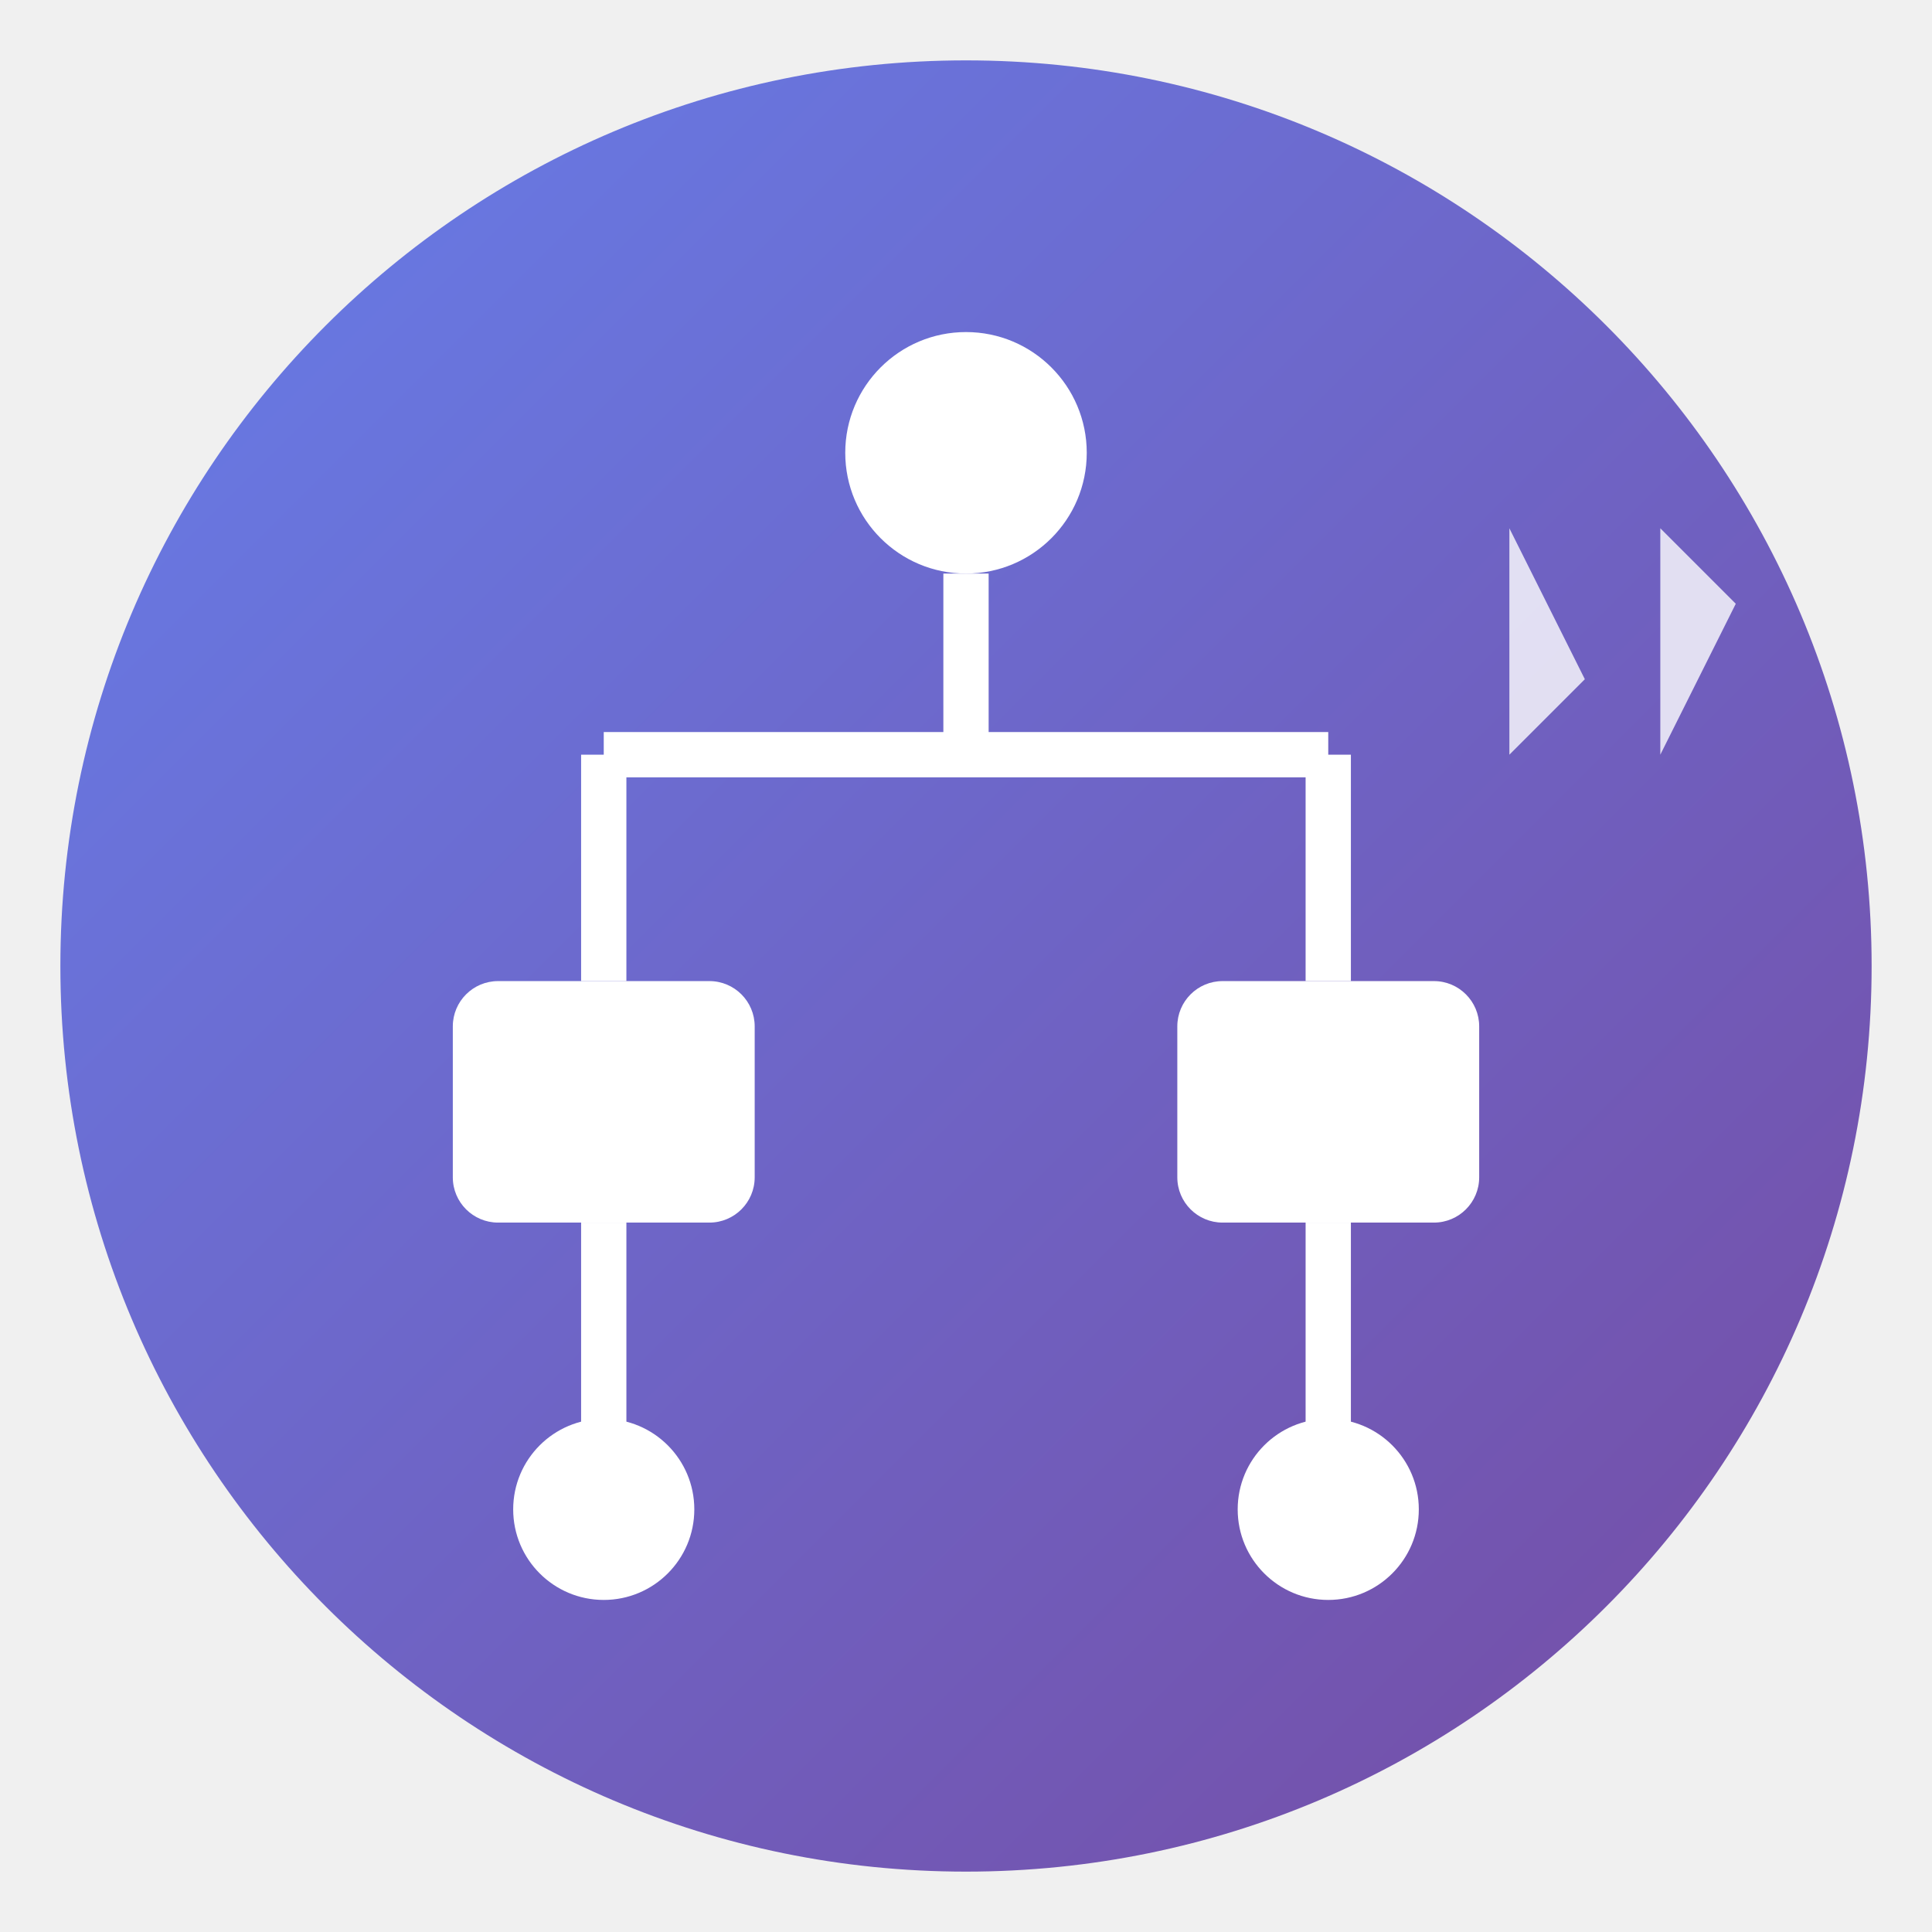
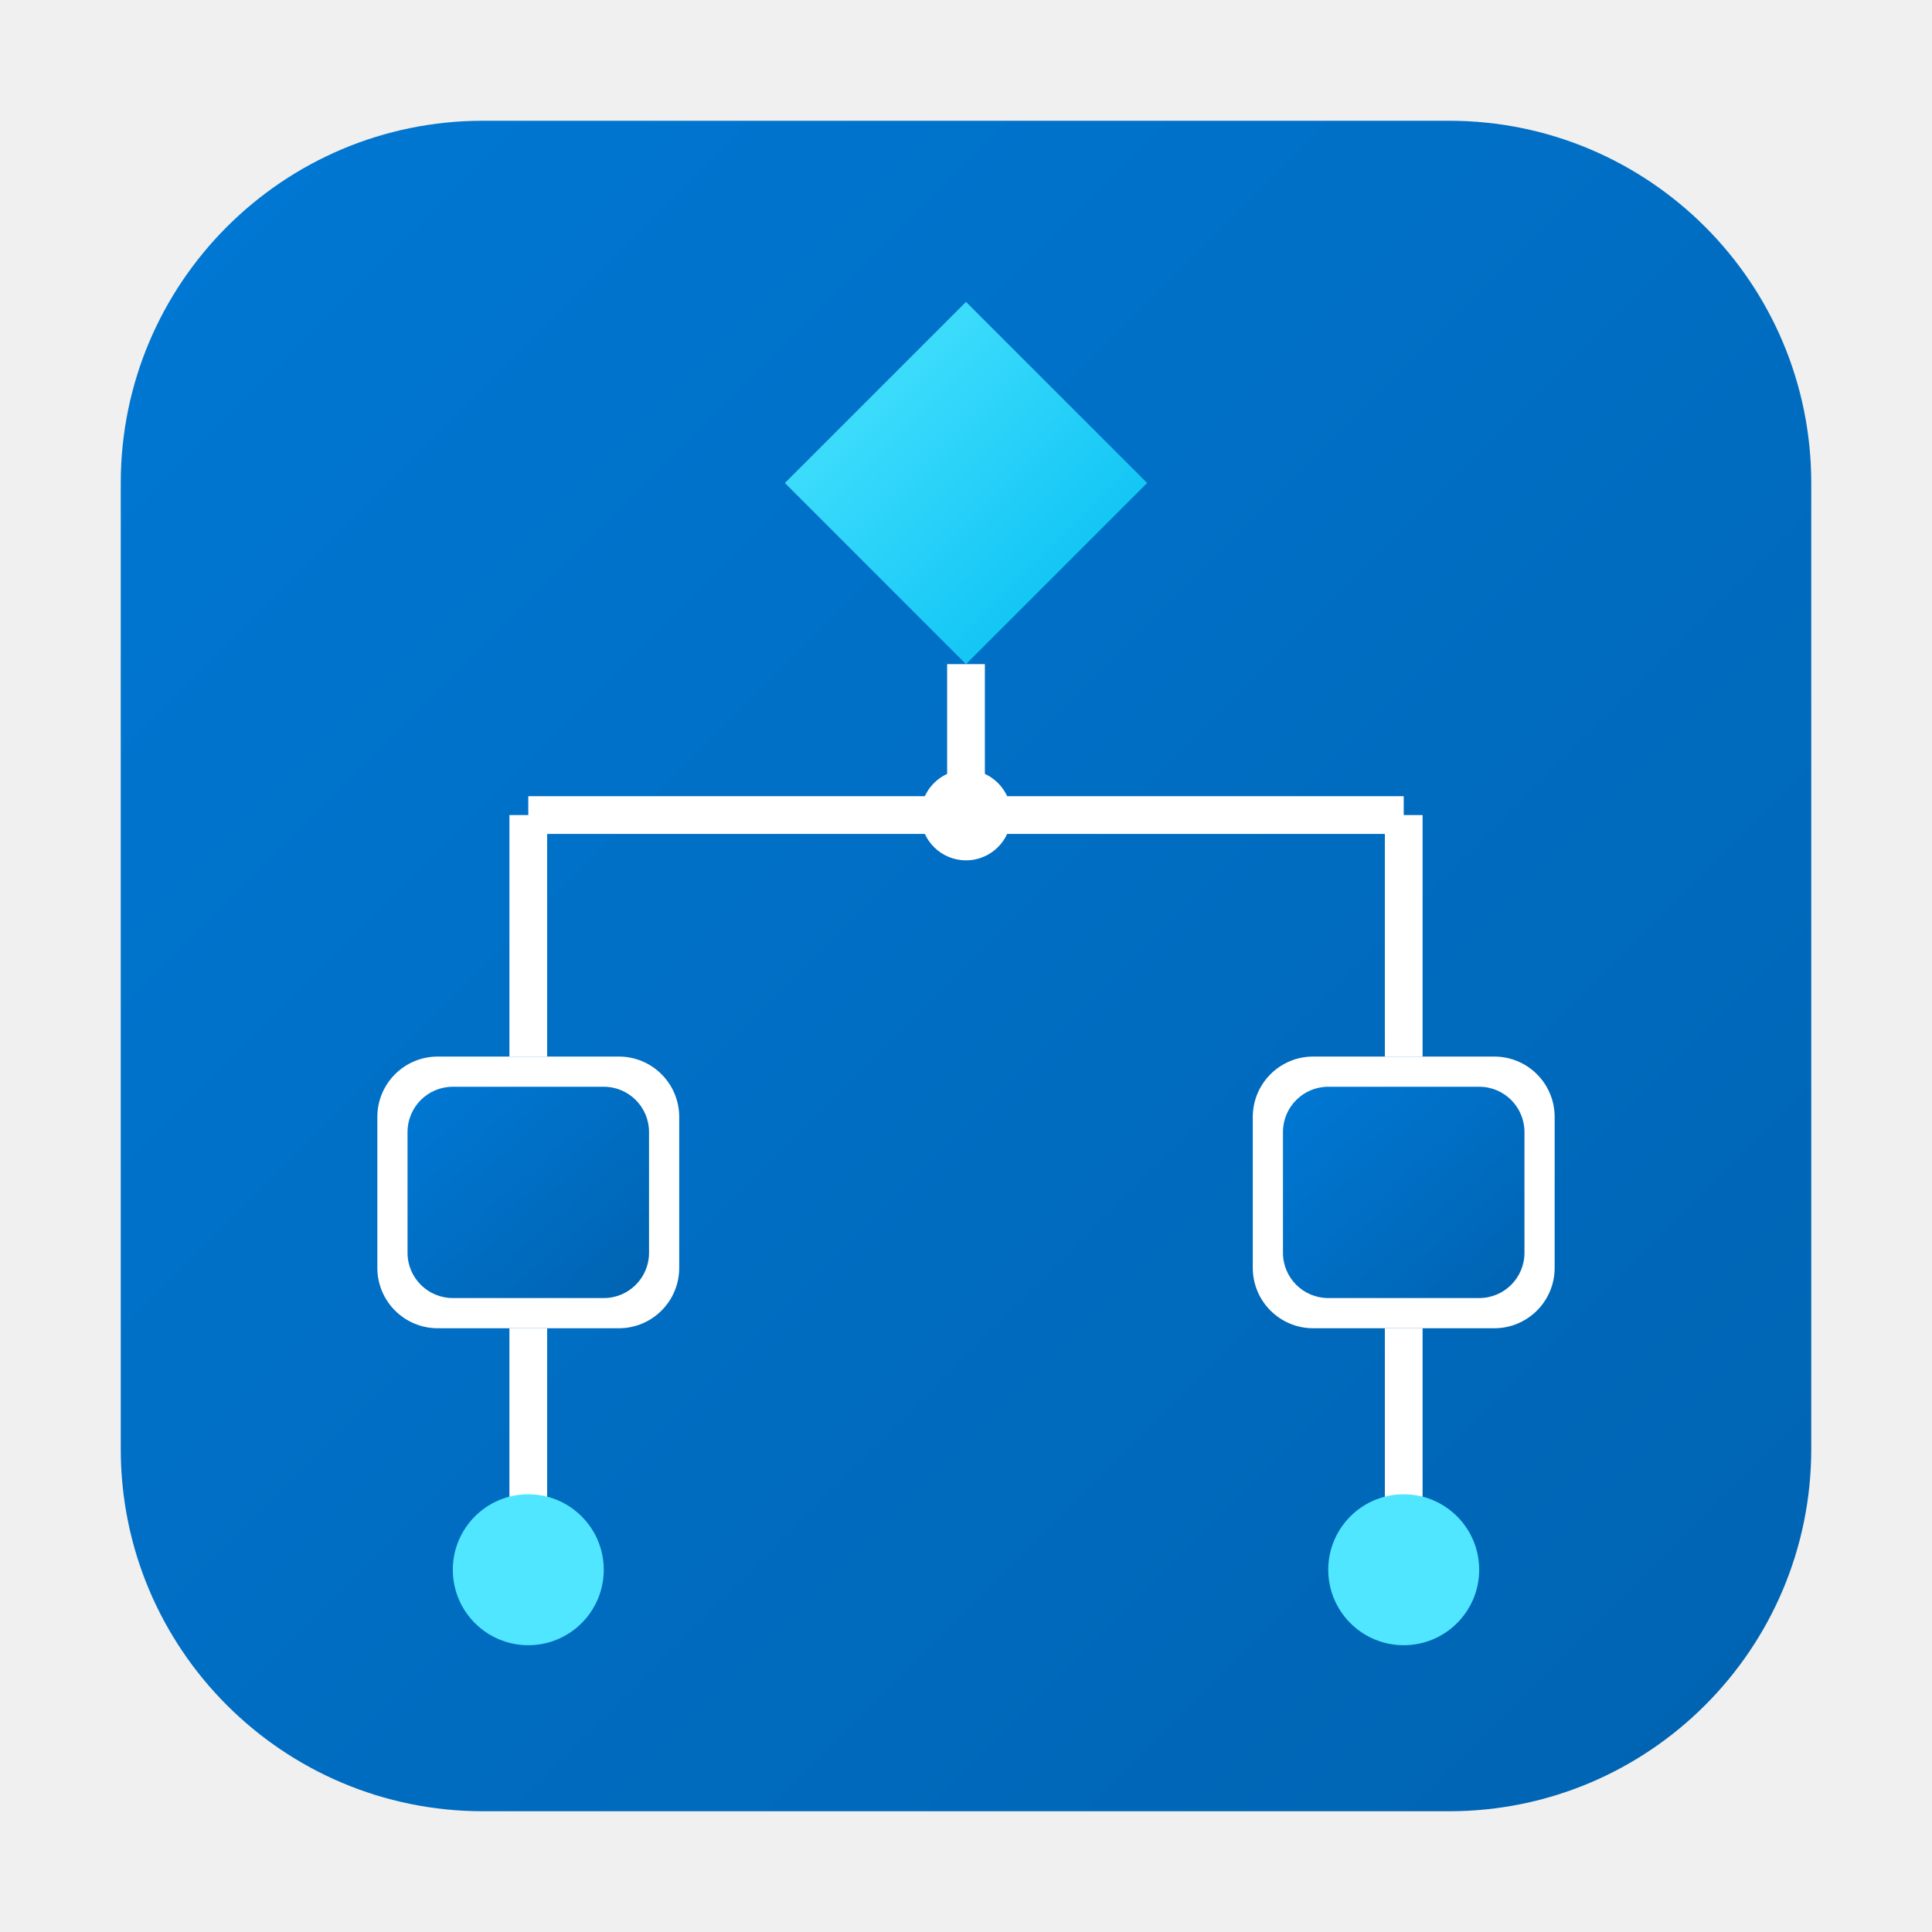
<svg xmlns="http://www.w3.org/2000/svg" width="128" height="128" viewBox="0 0 128 128">
  <defs>
-     <linearGradient id="grad1" x1="0%" y1="0%" x2="100%" y2="100%">
-       <stop offset="0%" style="stop-color:#667eea;stop-opacity:1" />
-       <stop offset="100%" style="stop-color:#764ba2;stop-opacity:1" />
+     <linearGradient id="azureGrad" x1="0%" y1="0%" x2="100%" y2="100%">
+       <stop offset="0%" style="stop-color:#0078D4;stop-opacity:1" />
+       <stop offset="100%" style="stop-color:#0063B1;stop-opacity:1" />
+     </linearGradient>
+     <linearGradient id="lightBlue" x1="0%" y1="0%" x2="100%" y2="100%">
+       <stop offset="0%" style="stop-color:#50E6FF;stop-opacity:1" />
+       <stop offset="100%" style="stop-color:#00BCF2;stop-opacity:1" />
    </linearGradient>
  </defs>
-   <circle cx="64" cy="64" r="60" fill="url(#grad1)" />
+   <rect x="8" y="8" width="112" height="112" rx="24" fill="url(#azureGrad)" />
  <g fill="white">
-     <circle cx="64" cy="30" r="8" />
-     <line x1="64" y1="38" x2="64" y2="50" stroke="white" stroke-width="3" />
-     <line x1="64" y1="50" x2="40" y2="50" stroke="white" stroke-width="3" />
-     <line x1="40" y1="50" x2="40" y2="65" stroke="white" stroke-width="3" />
-     <rect x="30" y="65" width="20" height="16" rx="3" fill="white" />
-     <line x1="40" y1="81" x2="40" y2="95" stroke="white" stroke-width="3" />
-     <circle cx="40" cy="100" r="6" />
-     <line x1="64" y1="50" x2="88" y2="50" stroke="white" stroke-width="3" />
-     <line x1="88" y1="50" x2="88" y2="65" stroke="white" stroke-width="3" />
-     <rect x="78" y="65" width="20" height="16" rx="3" fill="white" />
-     <line x1="88" y1="81" x2="88" y2="95" stroke="white" stroke-width="3" />
-     <circle cx="88" cy="100" r="6" />
-   </g>
-   <g fill="#ffffff" opacity="0.8">
-     <path d="M 100 35 L 100 50 L 95 45 L 100 50 L 105 45 Z" />
-     <path d="M 110 50 L 110 35 L 105 40 L 110 35 L 115 40 Z" />
+     <path d="M 64 20 L 76 32 L 64 44 L 52 32 Z" fill="url(#lightBlue)" />
+     <line x1="64" y1="44" x2="64" y2="54" stroke="white" stroke-width="2.5" />
+     <circle cx="64" cy="54" r="3" fill="white" />
+     <line x1="64" y1="54" x2="35" y2="54" stroke="white" stroke-width="2.5" />
+     <line x1="35" y1="54" x2="35" y2="70" stroke="white" stroke-width="2.5" />
+     <rect x="25" y="70" width="20" height="18" rx="4" fill="white" />
+     <rect x="27" y="72" width="16" height="14" rx="3" fill="url(#azureGrad)" />
+     <line x1="35" y1="88" x2="35" y2="100" stroke="white" stroke-width="2.5" />
+     <circle cx="35" cy="104" r="5" fill="#50E6FF" />
+     <line x1="64" y1="54" x2="93" y2="54" stroke="white" stroke-width="2.5" />
+     <line x1="93" y1="54" x2="93" y2="70" stroke="white" stroke-width="2.5" />
+     <rect x="83" y="70" width="20" height="18" rx="4" fill="white" />
+     <rect x="85" y="72" width="16" height="14" rx="3" fill="url(#azureGrad)" />
+     <line x1="93" y1="88" x2="93" y2="100" stroke="white" stroke-width="2.5" />
+     <circle cx="93" cy="104" r="5" fill="#50E6FF" />
  </g>
</svg>
